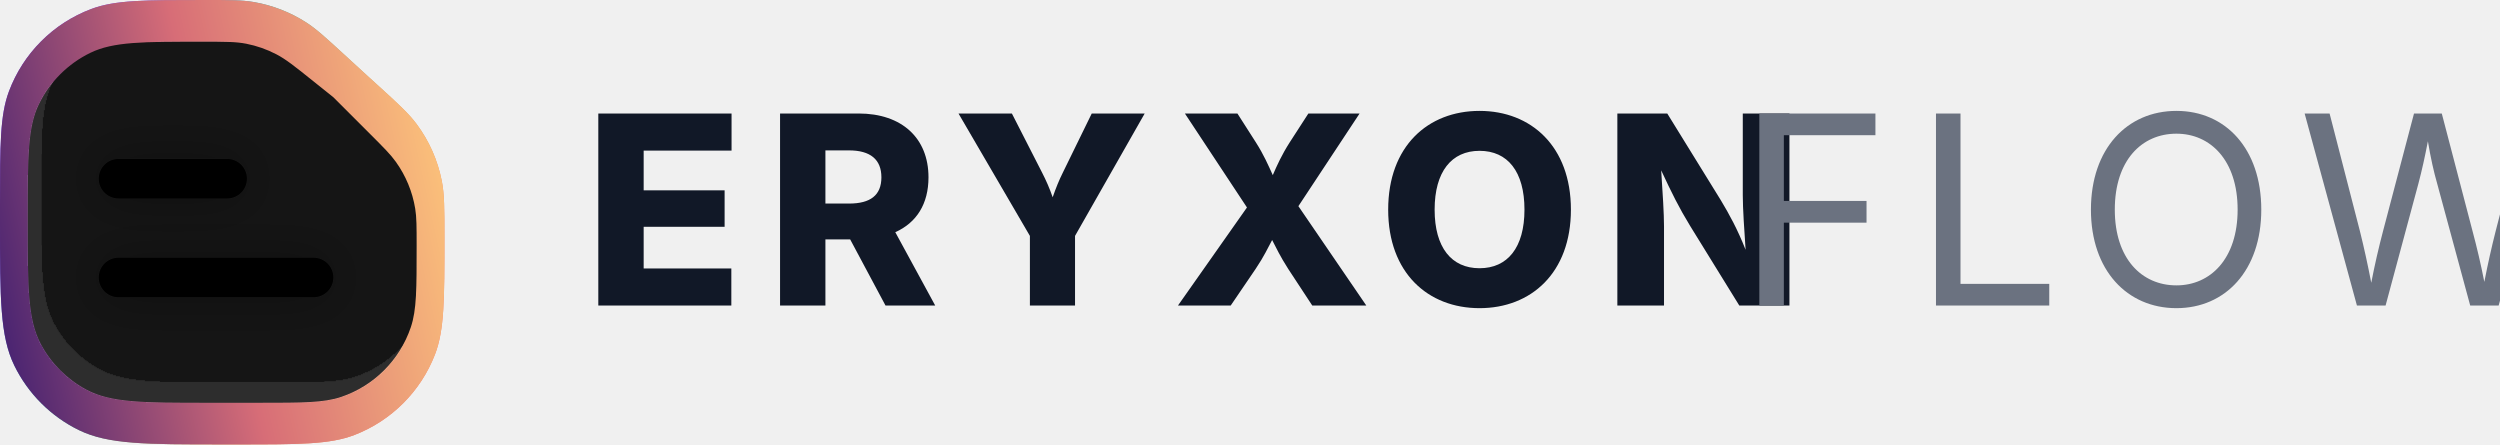
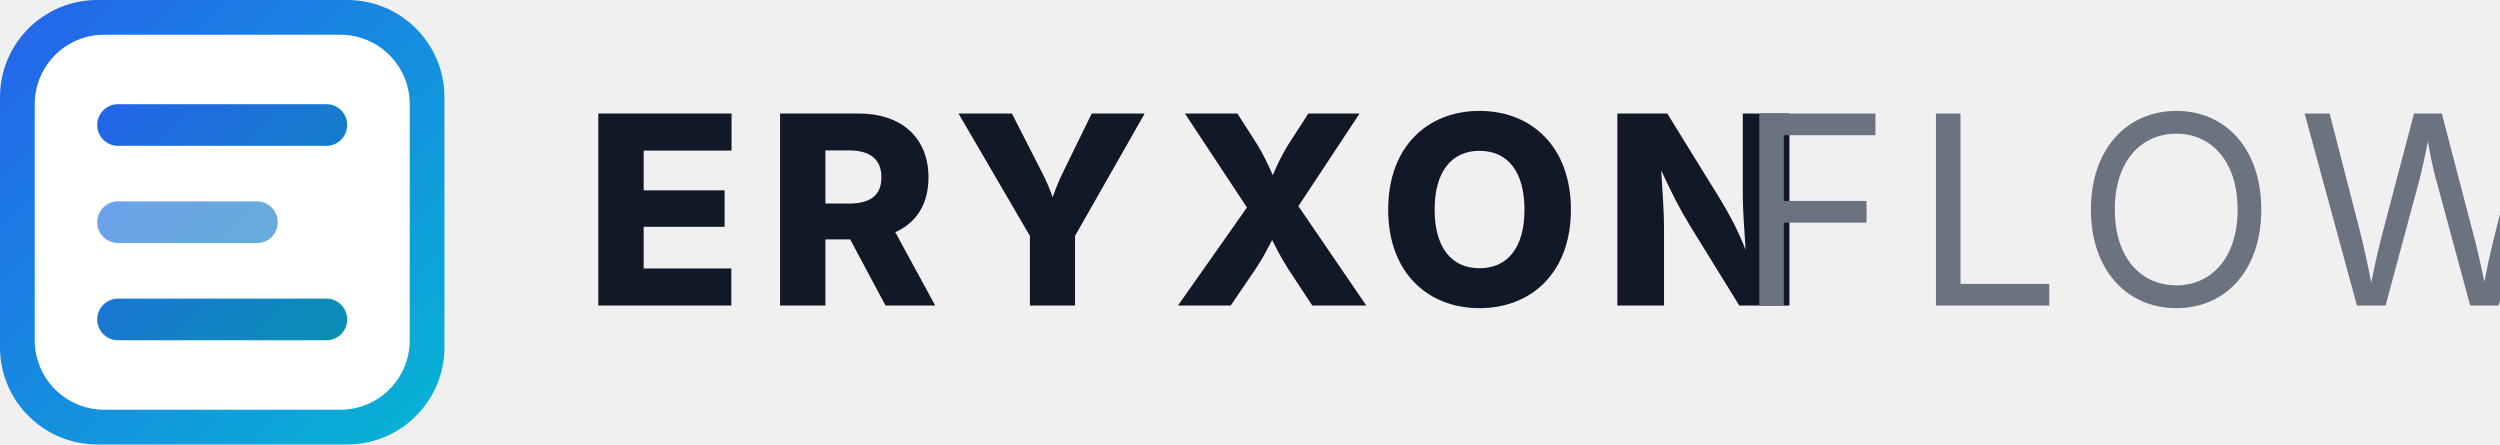
<svg xmlns="http://www.w3.org/2000/svg" width="180" height="32" viewBox="0 0 180 32" fill="none">
-   <path d="M0 14.759C0 10.451 0 8.297 0.644 6.578C1.672 3.835 3.835 1.672 6.578 0.644C8.297 0 10.451 0 14.759 0C16.532 0 17.418 0 18.266 0.145C19.613 0.375 20.9 0.876 22.049 1.616C22.772 2.082 23.425 2.681 24.732 3.879L26.5 5.5L27.121 6.064C28.654 7.458 29.421 8.155 30.014 8.957C30.902 10.159 31.514 11.542 31.806 13.008C32 13.986 32 15.022 32 17.094C32 21.54 32 23.763 31.315 25.53C30.285 28.186 28.186 30.285 25.53 31.315C23.763 32 21.54 32 17.094 32H16C10.526 32 7.789 32 5.683 30.97C3.657 29.98 2.02 28.343 1.03 26.317C0 24.211 0 21.474 0 16V14.759Z" fill="url(#paint0_linear)" />
-   <path d="M0 14.759C0 10.451 0 8.297 0.644 6.578C1.672 3.835 3.835 1.672 6.578 0.644C8.297 0 10.451 0 14.759 0C16.532 0 17.418 0 18.266 0.145C19.613 0.375 20.9 0.876 22.049 1.616C22.772 2.082 23.425 2.681 24.732 3.879L26.5 5.5L27.121 6.064C28.654 7.458 29.421 8.155 30.014 8.957C30.902 10.159 31.514 11.542 31.806 13.008C32 13.986 32 15.022 32 17.094C32 21.54 32 23.763 31.315 25.53C30.285 28.186 28.186 30.285 25.53 31.315C23.763 32 21.54 32 17.094 32H16C10.526 32 7.789 32 5.683 30.97C3.657 29.98 2.02 28.343 1.03 26.317C0 24.211 0 21.474 0 16V14.759Z" fill="url(#paint1_linear)" />
-   <g filter="url(#filter0_i)">
-     <path d="M2 15.585C2 11.307 2 9.168 2.797 7.519C3.582 5.894 4.894 4.582 6.519 3.797C8.168 3 10.307 3 14.585 3C16.175 3 16.97 3 17.731 3.149C18.486 3.297 19.216 3.553 19.898 3.909C20.585 4.268 21.206 4.765 22.447 5.758L24 7L26.686 9.686C27.641 10.641 28.118 11.118 28.498 11.648C29.217 12.649 29.695 13.802 29.894 15.018C30 15.662 30 16.337 30 17.686C30 20.771 30 22.313 29.58 23.557C28.782 25.924 26.924 27.782 24.557 28.58C23.313 29 21.771 29 18.686 29H15C10.331 29 7.996 29 6.229 28.055C4.833 27.309 3.69 26.167 2.945 24.771C2 23.004 2 20.669 2 16V15.585Z" fill="#151515" />
-   </g>
-   <g filter="url(#filter1_d)">
-     <rect x="7.111" y="11.444" width="10.667" height="2.844" rx="1.422" fill="black" />
-   </g>
-   <g filter="url(#filter2_d)">
-     <path d="M7.111 19.978C7.111 19.192 7.748 18.556 8.533 18.556H22.578C23.363 18.556 24 19.192 24 19.978C24 20.763 23.363 21.4 22.578 21.4H8.533C7.748 21.4 7.111 20.763 7.111 19.978Z" fill="black" />
-   </g>
+   <defs>
+     <linearGradient id="g1" x1="0" y1="0" x2="32" y2="32" gradientUnits="userSpaceOnUse">
+       <stop offset="0%" stop-color="#2563eb" />
+       <stop offset="100%" stop-color="#06b6d4" />
+     </linearGradient>
+     <linearGradient id="g2" x1="7" y1="7" x2="25" y2="25" gradientUnits="userSpaceOnUse">
+       <stop offset="0%" stop-color="#2563eb" />
+       <stop offset="100%" stop-color="#0891b2" />
+     </linearGradient>
+   </defs>
+   <rect width="32" height="32" rx="7" fill="url(#g1)" />
+   <rect x="2.5" y="2.5" width="27" height="27" rx="5" fill="white" />
+   <rect x="7" y="7.5" width="18" height="3" rx="1.5" fill="url(#g2)" />
+   <rect x="7" y="14.5" width="13" height="3" rx="1.5" fill="url(#g2)" opacity="0.65" />
+   <rect x="7" y="21.5" width="18" height="3" rx="1.5" fill="url(#g2)" />
  <text x="42" y="22" font-family="Inter, -apple-system, BlinkMacSystemFont, 'Segoe UI', Helvetica, Arial, sans-serif" font-size="19" font-weight="800" letter-spacing="1.5" fill="#111827">ERYXON</text>
  <text x="125" y="22" font-family="Inter, -apple-system, BlinkMacSystemFont, 'Segoe UI', Helvetica, Arial, sans-serif" font-size="19" font-weight="400" letter-spacing="1.5" fill="#6b7280">FLOW</text>
-   <defs>
-     <filter id="filter0_i" x="2" y="3" width="28" height="26" filterUnits="userSpaceOnUse" color-interpolation-filters="sRGB">
-       <feFlood flood-opacity="0" result="BackgroundImageFix" />
-       <feBlend mode="normal" in="SourceGraphic" in2="BackgroundImageFix" result="shape" />
-       <feColorMatrix in="SourceAlpha" type="matrix" values="0 0 0 0 0 0 0 0 0 0 0 0 0 0 0 0 0 0 127 0" result="hardAlpha" />
-       <feOffset dx="1" dy="-1.5" />
-       <feComposite in2="hardAlpha" operator="arithmetic" k2="-1" k3="1" />
-       <feColorMatrix type="matrix" values="0 0 0 0 1 0 0 0 0 1 0 0 0 0 1 0 0 0 0.1 0" />
-       <feBlend mode="normal" in2="shape" result="effect1" />
-     </filter>
-     <filter id="filter1_d" x="3.555" y="7.889" width="17.778" height="9.956" filterUnits="userSpaceOnUse" color-interpolation-filters="sRGB">
-       <feFlood flood-opacity="0" result="BackgroundImageFix" />
-       <feColorMatrix in="SourceAlpha" type="matrix" values="0 0 0 0 0 0 0 0 0 0 0 0 0 0 0 0 0 0 127 0" result="hardAlpha" />
-       <feOffset />
-       <feGaussianBlur stdDeviation="1.778" />
-       <feComposite in2="hardAlpha" operator="out" />
-       <feColorMatrix type="matrix" values="0 0 0 0 0 0 0 0 0 0 0 0 0 0 0 0 0 0 0.3 0" />
-       <feBlend mode="normal" in2="BackgroundImageFix" result="effect1" />
-       <feBlend mode="normal" in="SourceGraphic" in2="effect1" result="shape" />
-     </filter>
-     <filter id="filter2_d" x="3.555" y="15" width="24" height="9.956" filterUnits="userSpaceOnUse" color-interpolation-filters="sRGB">
-       <feFlood flood-opacity="0" result="BackgroundImageFix" />
-       <feColorMatrix in="SourceAlpha" type="matrix" values="0 0 0 0 0 0 0 0 0 0 0 0 0 0 0 0 0 0 127 0" result="hardAlpha" />
-       <feOffset />
-       <feGaussianBlur stdDeviation="1.778" />
-       <feComposite in2="hardAlpha" operator="out" />
-       <feColorMatrix type="matrix" values="0 0 0 0 0 0 0 0 0 0 0 0 0 0 0 0 0 0 0.3 0" />
-       <feBlend mode="normal" in2="BackgroundImageFix" result="effect1" />
-       <feBlend mode="normal" in="SourceGraphic" in2="effect1" result="shape" />
-     </filter>
-     <linearGradient id="paint0_linear" x1="7.5" y1="2" x2="35.3" y2="16.57" gradientUnits="userSpaceOnUse">
-       <stop stop-color="#7F52FF" />
-       <stop offset="0.312" stop-color="#3DBAAA" />
-       <stop offset="0.66" stop-color="#DFA75E" />
-       <stop offset="1" stop-color="#FF856A" />
-     </linearGradient>
-     <linearGradient id="paint1_linear" x1="0" y1="32" x2="36.53" y2="23.87" gradientUnits="userSpaceOnUse">
-       <stop stop-color="#3A1C71" />
-       <stop offset="0.5" stop-color="#D76D77" />
-       <stop offset="1" stop-color="#FFCA7B" />
-     </linearGradient>
-   </defs>
</svg>
